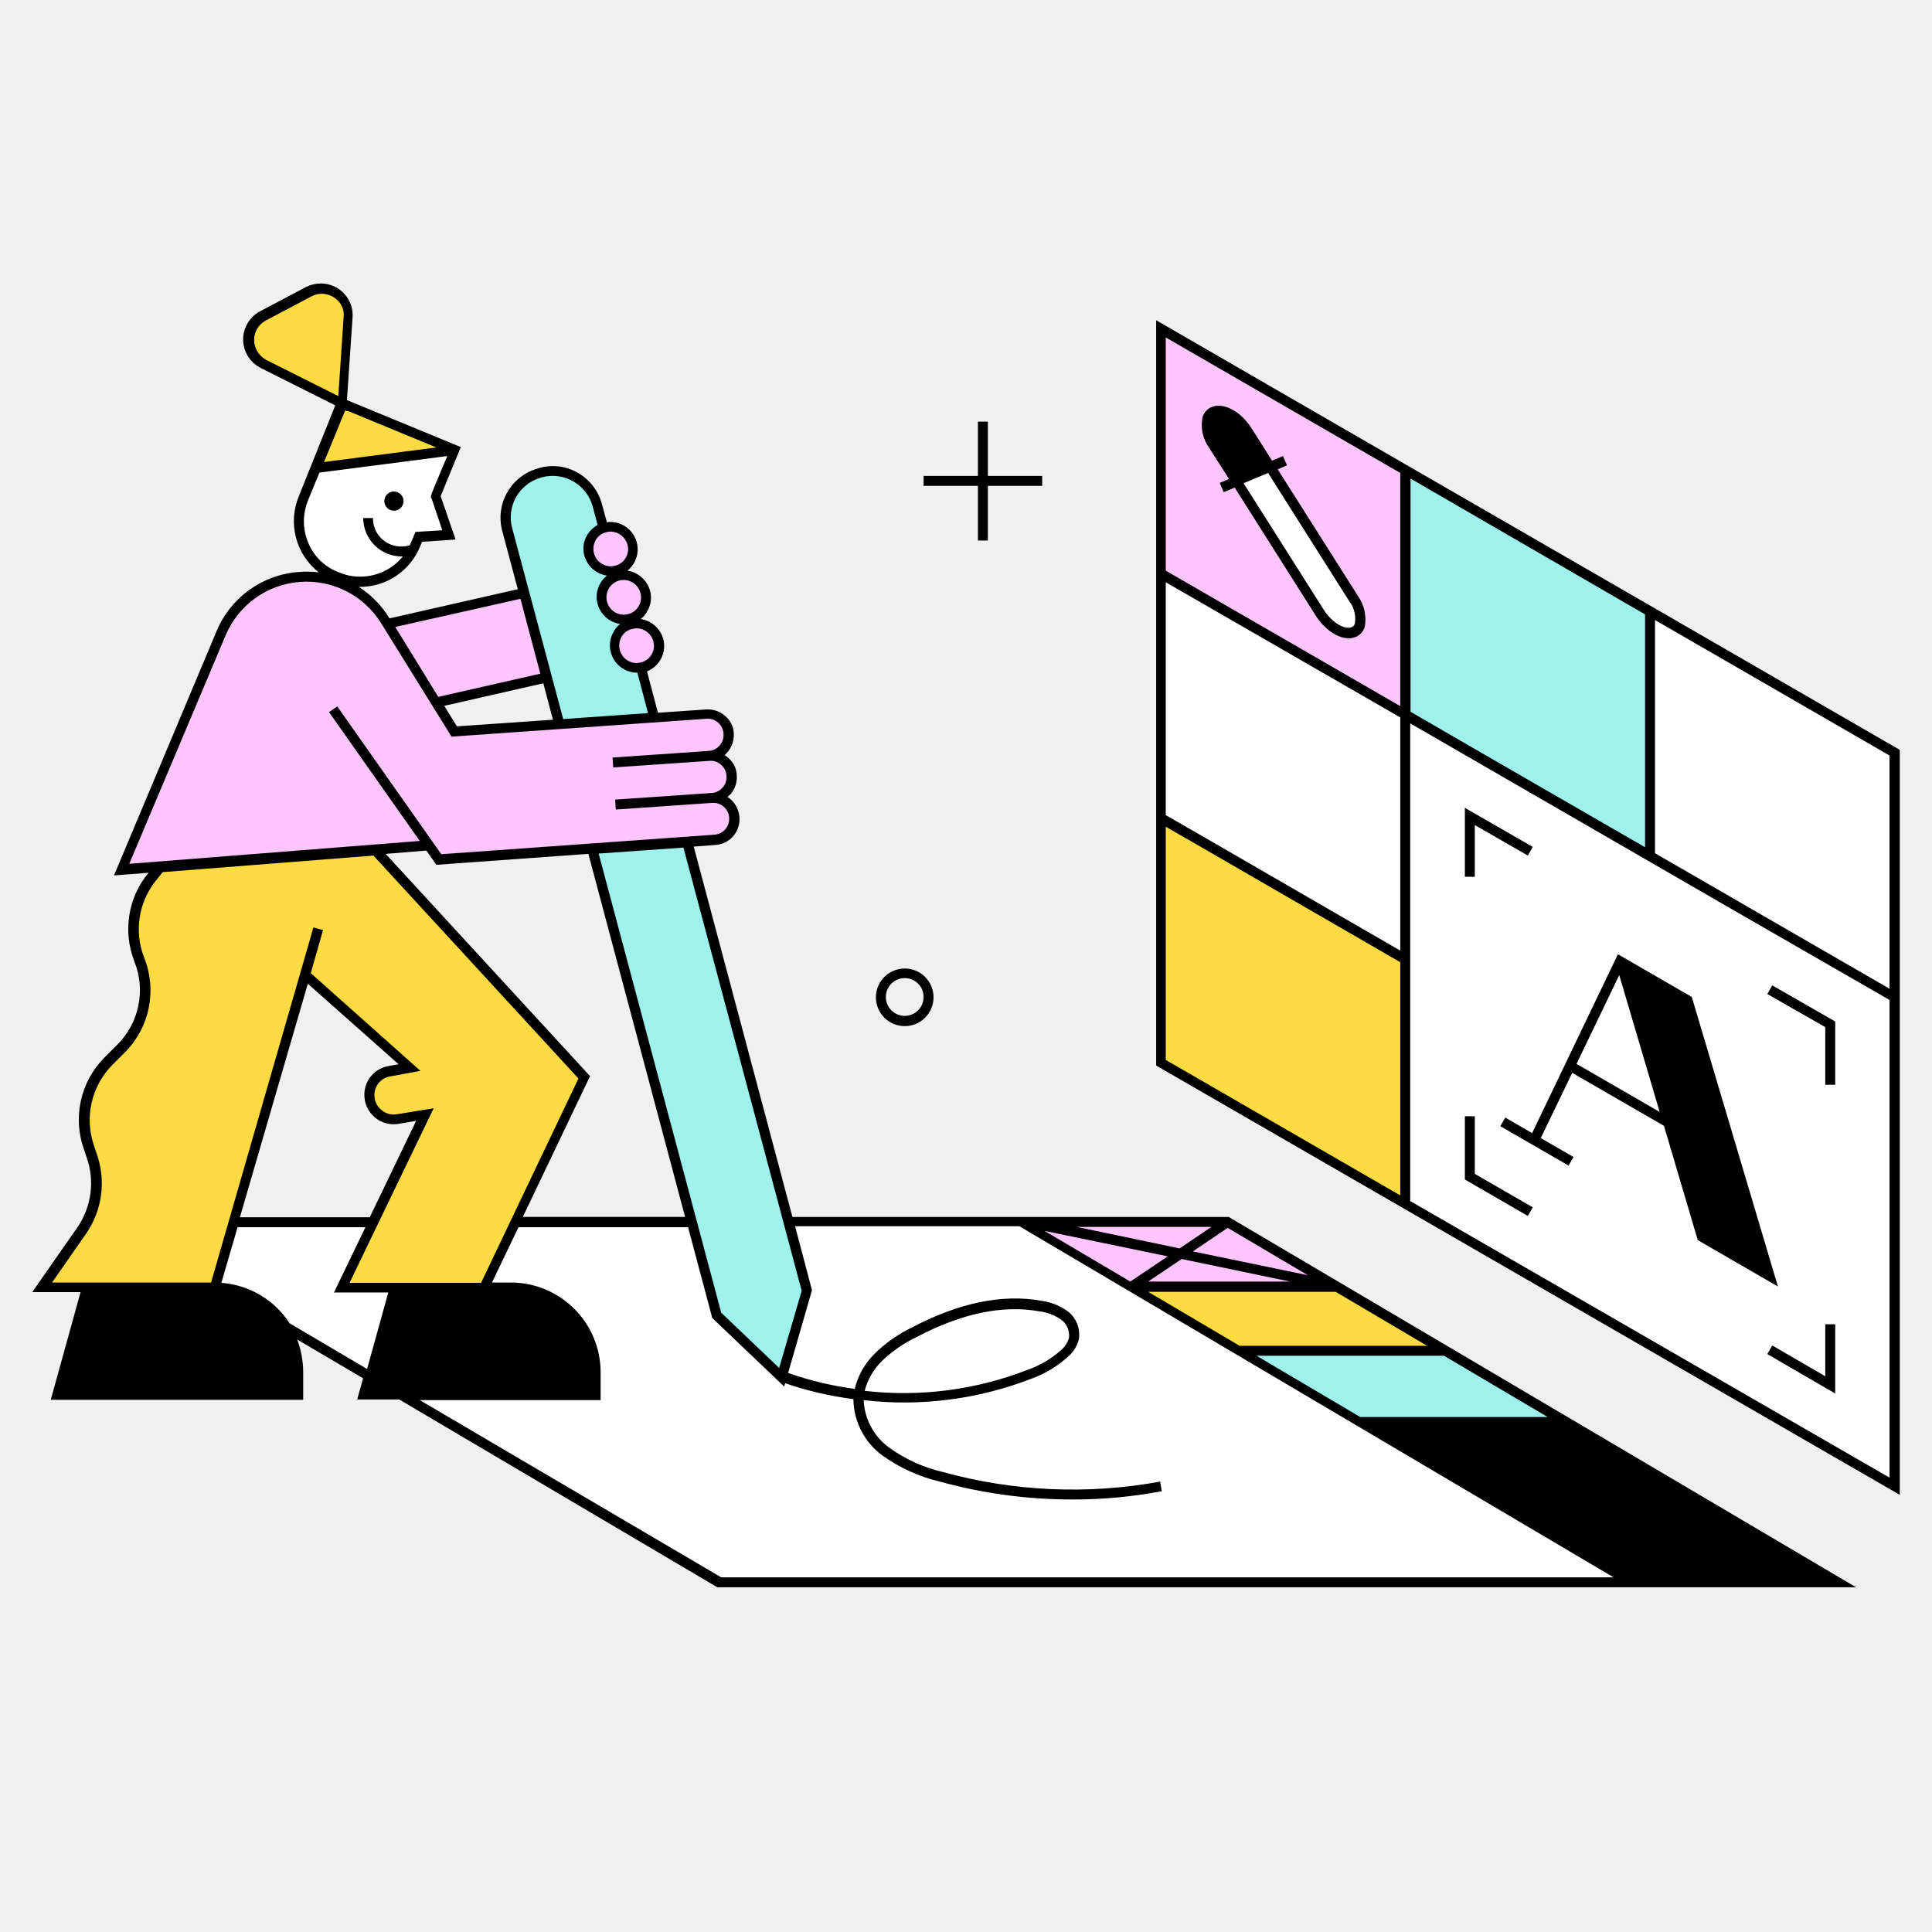
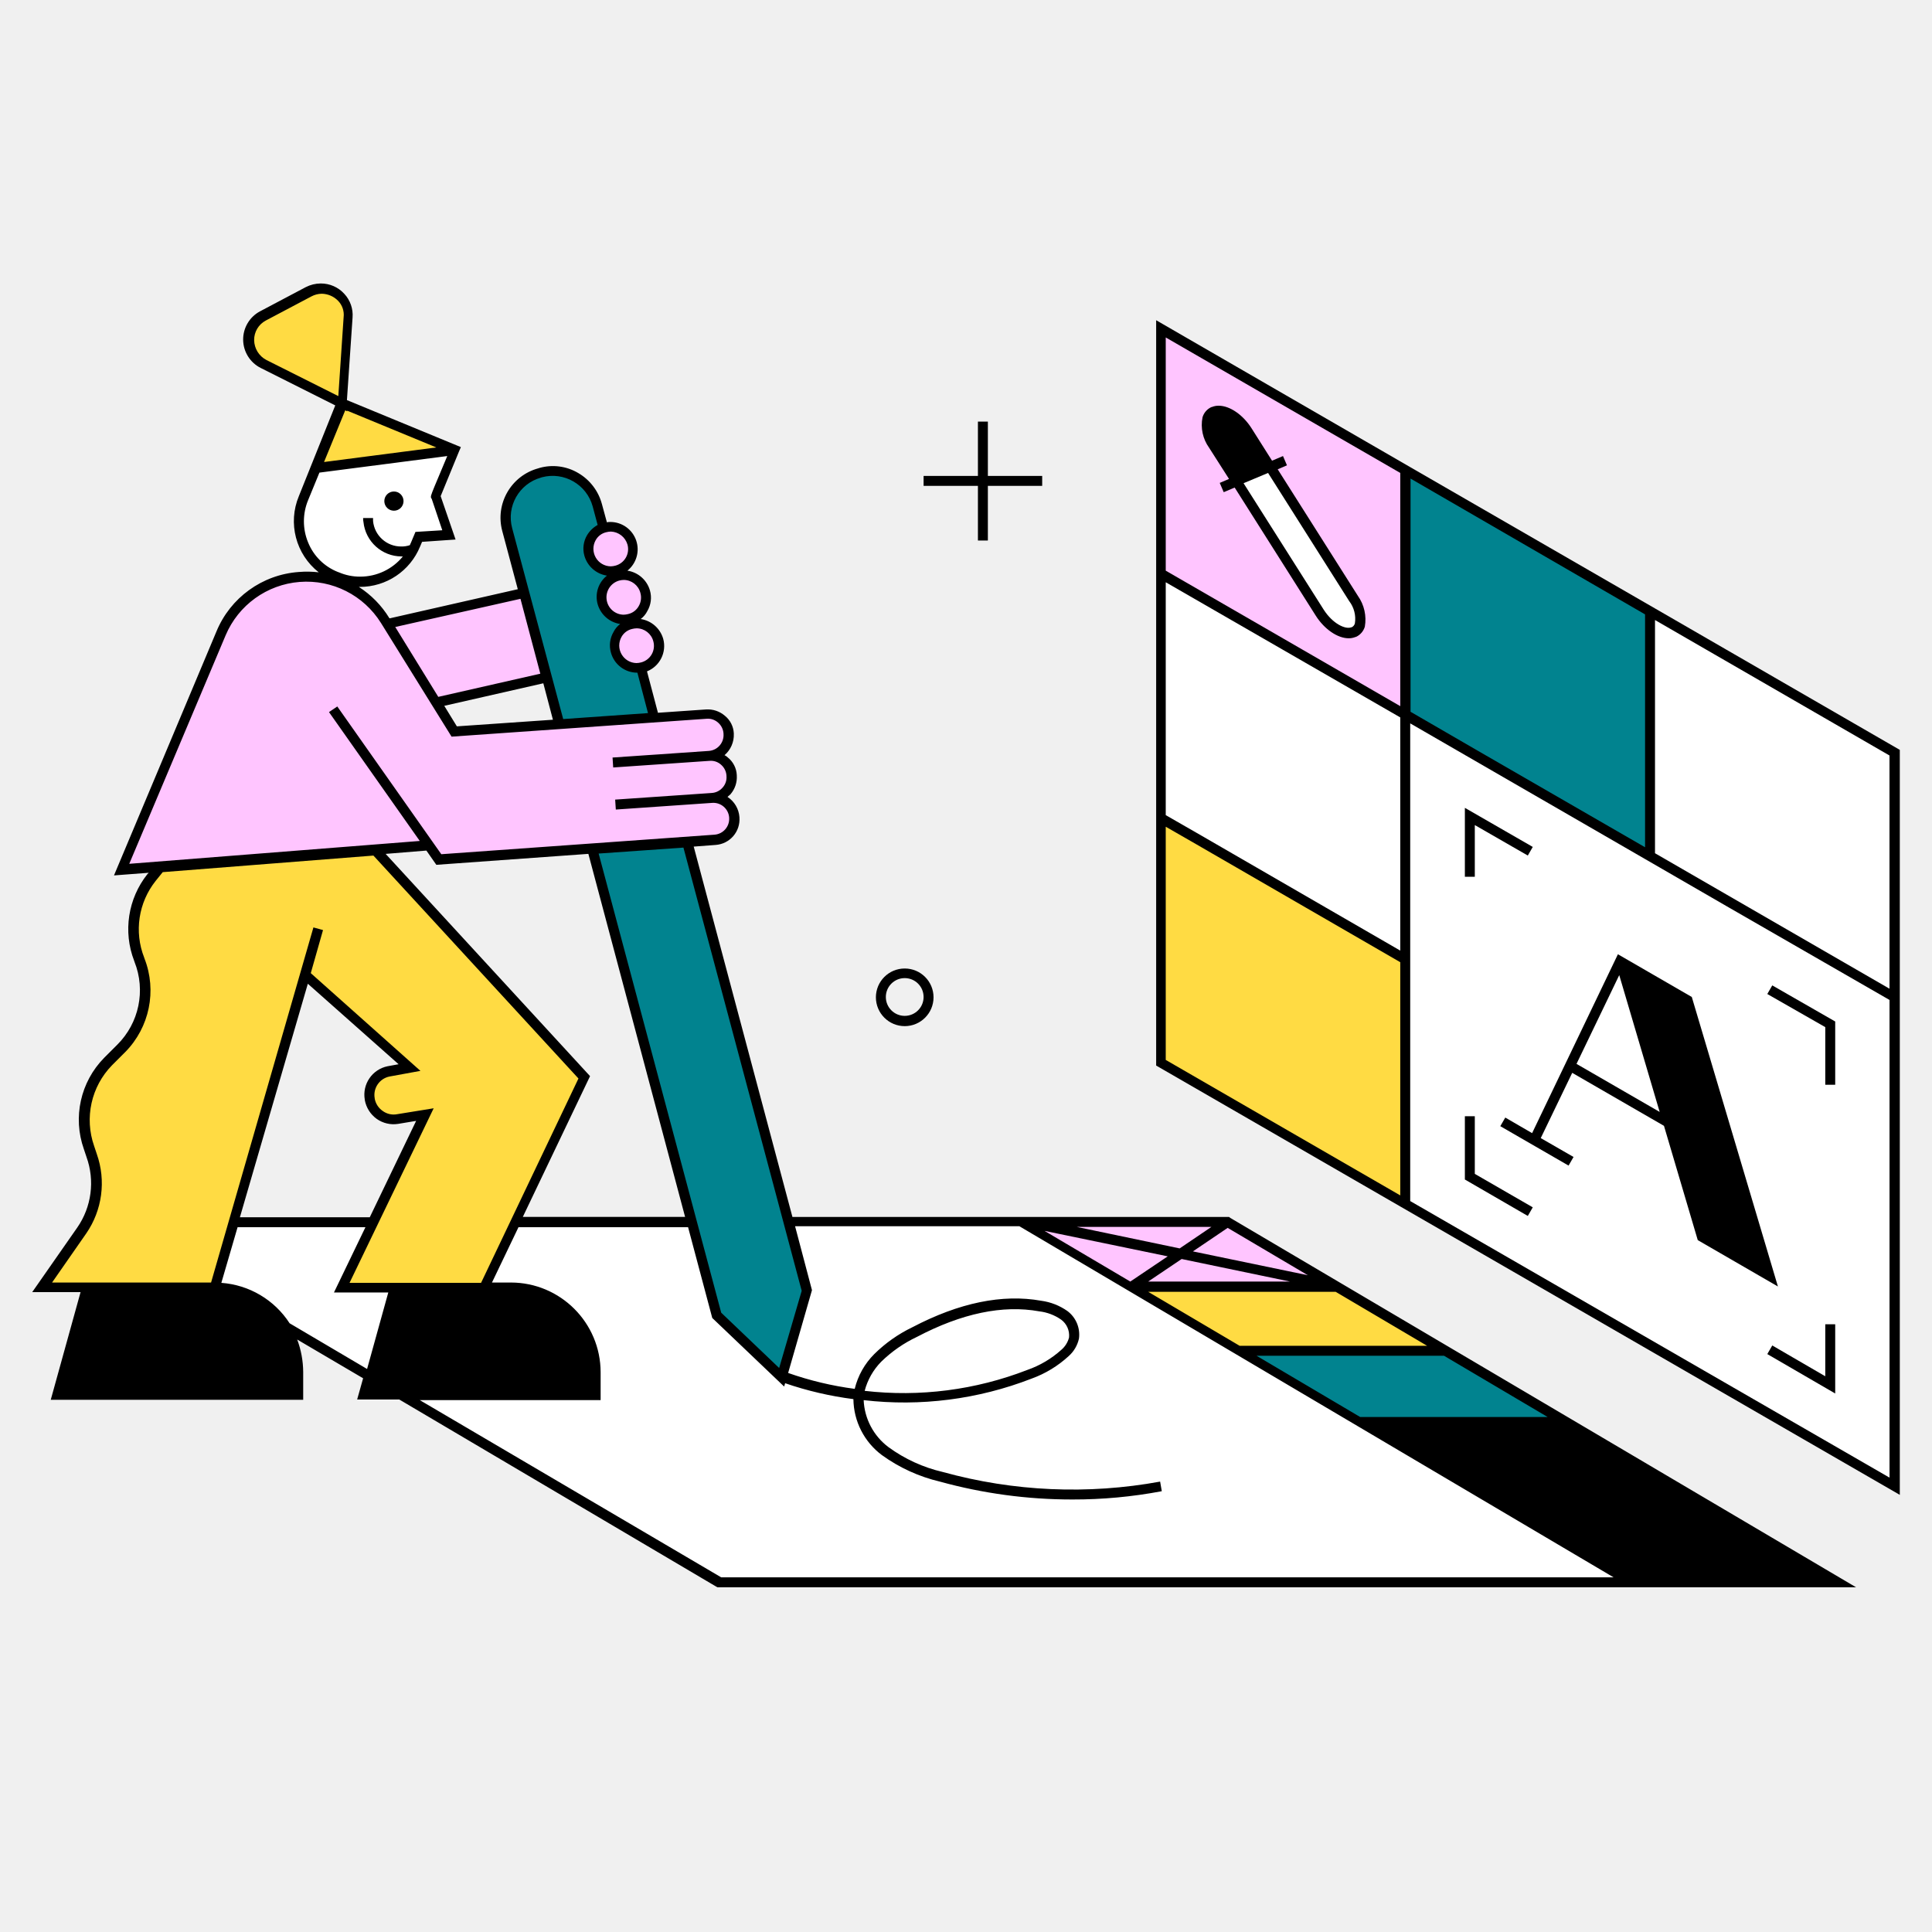
<svg xmlns="http://www.w3.org/2000/svg" viewBox="0 0 300 300">
  <defs>
-     <style>.a{fill:#fff;}.b{fill:#9ef2eb;}.c{fill:#ffdb43;}.d{fill:#ffc5ff;}</style>
+     <style>.a{fill:#fff;}.b{fill:rgb(1, 131, 143);;}.c{fill:#ffdb43;}.d{fill:#ffc5ff;}</style>
  </defs>
  <polygon class="a" points="218.256 110.987 294.177 154.863 294.177 230.783 218.256 186.959 218.256 110.987" />
  <polygon class="a" points="180.245 89.075 218.256 110.987 218.256 148.948 180.245 127.036 180.245 89.075" />
  <polygon class="a" points="256.217 94.939 294.177 116.851 294.177 154.863 256.217 132.899 256.217 94.939" />
  <polygon class="a" points="158.487 189.737 17.551 189.737 111.783 245.803 252.565 245.803 158.487 189.737" />
  <path class="b" d="M86.836,112.479,78.76,82.234a7.188,7.188,0,0,1,5.041-8.8l.154-.052a7.19,7.19,0,0,1,8.8,5.041l.977,3.652,31.582,118.3L121.4,213.809l-10.133-9.618Z" />
  <polygon points="211.775 221.268 243.152 220.805 285.536 245.803 252.565 245.803 211.775 221.268" />
  <polygon class="b" points="193.155 209.746 211.775 220.805 243.152 220.393 223.966 209.746 193.155 209.746" />
  <polygon class="c" points="175.718 199.767 192.95 209.746 223.966 209.437 206.992 199.407 175.718 199.767" />
  <polygon class="d" points="158.487 189.737 175.718 199.767 206.992 199.407 190.635 189.737 158.487 189.737" />
  <path class="d" d="M66.621,131.305,18.939,135.06,34.37,98.334a14.414,14.414,0,0,1,25.513-2.006l10.7,17.231,39.143-2.726a3.229,3.229,0,0,1,3.446,2.983v.052a3.228,3.228,0,0,1-2.983,3.446,3.229,3.229,0,0,1,3.446,2.983v.052a3.228,3.228,0,0,1-2.983,3.446,3.229,3.229,0,0,1,3.446,2.984v.051a3.228,3.228,0,0,1-2.983,3.446l-42.847,3.035Z" />
  <path class="c" d="M70.53,69.838,49.081,72.719,52.939,63l-.463-.669-11.47-5.812s-3.035-1.955-2.212-4.526,2.417-3.035,2.417-3.035l6.481-3.5a4.646,4.646,0,0,1,4.115-.206l.618.309c1.8,1.183,2.057,2.829,1.8,3.395S53.4,61.917,53.4,61.917l.309.72Z" />
  <path class="c" d="M58.494,131.871,90.745,167l-15.02,32.919H53.093l13.22-26.644-4.27.463a4.034,4.034,0,0,1-2.469-.463c-.977-.514-2.263-1.491-2.057-2.623a10.819,10.819,0,0,0,0-1.286c.206-1.44,1.7-2.52,3.086-2.88l3.292-.926-16.46-13.734L33.444,199.921H6.7l5.556-8.024s3.086-5.5,2.88-8.024a42.844,42.844,0,0,0-1.492-6.738s-1.234-4.269.206-7.355a24.768,24.768,0,0,1,3.035-4.99s5.3-5.658,5.709-9.773c.36-4.115-1.646-9.31-1.646-9.31s-.36-4.372.978-6.738a41.645,41.645,0,0,1,2.932-4.424Z" />
  <path d="M9.063,216.638l4.475-16.151,21.6-.463s7.355.463,9.31,6.018a36.662,36.662,0,0,1,2.057,10.236Z" />
  <path d="M56.642,216.638l4.578-16.614,19.238-.1s6.429.823,9.361,5.2,2.675,7.406,2.675,7.406v4.115Z" />
  <polygon class="c" points="218.256 148.948 180.245 127.036 180.245 164.996 218.256 186.959 218.256 148.948" />
  <polygon class="d" points="218.256 72.976 180.245 51.064 180.245 89.024 218.256 110.936 218.256 72.976" />
  <polygon class="b" points="256.577 95.248 218.617 73.284 218.617 111.296 256.577 133.208 256.577 95.248" />
  <path class="a" d="M197.27,72.1l13.271,20.935s1.9,2.983.36,4.578-3.5.463-4.372-.206a29.411,29.411,0,0,1-3.086-3.96L191.972,74.673Z" />
  <path d="M188.269,63.871s-1.492,1.286-.36,4.012a41.611,41.611,0,0,0,4.269,6.842l4.784-2.058L193,65.62s-1.8-2.726-4.629-1.9" />
  <polygon points="251.587 149.256 264.241 192.052 274.734 198.121 262.08 155.326 251.587 149.256" />
  <path class="a" d="M49.081,72.667l21.449-2.88-2.777,7.2,2.057,6.069-4.681.309s-3.549,9.516-12.7,6.224S47.59,76.268,47.59,76.268Z" />
  <circle class="d" cx="94.808" cy="85.269" r="3.446" />
  <circle class="d" cx="96.866" cy="92.779" r="3.446" />
  <circle class="d" cx="98.872" cy="100.289" r="3.343" />
  <polygon class="d" points="81.435 92.059 84.881 105.227 67.753 109.136 60.243 97.048 81.435 92.059" />
  <circle cx="61.169" cy="77.811" r="1.492" />
  <path d="M190.841,188.965H123.047l-15.328-57.506,3.4-.257a3.982,3.982,0,0,0,3.7-4.269v-.052a4.1,4.1,0,0,0-1.851-3.137c.154-.155.308-.257.463-.412a4.068,4.068,0,0,0,.977-2.932v-.051a3.734,3.734,0,0,0-1.389-2.726,1.84,1.84,0,0,0-.514-.36,4.152,4.152,0,0,0,1.44-3.344v-.051a3.734,3.734,0,0,0-1.389-2.726,4.071,4.071,0,0,0-2.932-.978l-7.458.515-1.7-6.43a4.246,4.246,0,0,0,2.521-5.041,4.318,4.318,0,0,0-3.5-3.086,3.473,3.473,0,0,0,1.029-1.234,4.077,4.077,0,0,0,.411-3.189,4.319,4.319,0,0,0-3.5-3.087,4.249,4.249,0,0,0-2.624-7.561,2.082,2.082,0,0,0-.565.052l-.772-2.829a7.959,7.959,0,0,0-3.7-4.835,7.7,7.7,0,0,0-6.018-.772l-.155.052a7.954,7.954,0,0,0-5.606,9.721l2.417,9.053L60.5,96.019l-.051-.051a15.185,15.185,0,0,0-4.732-4.835h.154a10.077,10.077,0,0,0,9.361-6.275l.309-.721,5.2-.36-2.315-6.738c.515-1.286,2.829-6.892,2.829-6.892l.309-.72-17.694-7.3.874-12.808a4.837,4.837,0,0,0-1.286-3.7A4.906,4.906,0,0,0,49.8,44.017a5.126,5.126,0,0,0-2.314.566l-7.1,3.755a4.953,4.953,0,0,0,.1,8.8l11.574,5.813L46.407,77.039A10.109,10.109,0,0,0,49.493,88.87a15.456,15.456,0,0,0-3.086-.052A14.98,14.98,0,0,0,33.6,98.077L17.7,135.934l5.4-.411-.206.205a13.716,13.716,0,0,0-2.058,13.477l.052.154a11.925,11.925,0,0,1-2.675,12.859l-2.057,2.058a13.692,13.692,0,0,0-3.138,14.145l.412,1.234A12.044,12.044,0,0,1,12,190.611L5,200.642h7.51L7.88,217.358h39.2v-4.32A14.625,14.625,0,0,0,46.149,208l10.236,6.018-.926,3.292h6.533l49.225,29.062.2.1H288.21L191.046,189.12ZM39.463,52.813a3.4,3.4,0,0,1,1.8-3.035l7.1-3.755a3.5,3.5,0,0,1,1.6-.412,3.634,3.634,0,0,1,2.52,1.081,3.115,3.115,0,0,1,.874,2.571l-.823,12.242L41.366,55.9A3.542,3.542,0,0,1,39.463,52.813ZM53.916,63.871v-.1l13.837,5.709L50.316,71.741l3.292-8.024ZM47.847,84.24a8.585,8.585,0,0,1,0-6.584L49.6,73.387,69.45,70.815,67.444,75.6c-.514,1.286-.669,1.595-.411,1.852l1.646,4.886-4.167.257-.668,1.595c-.052.154-.155.309-.206.463a3.848,3.848,0,0,1-1.338.206A4.367,4.367,0,0,1,57.928,80.9v-.463H56.385a2.472,2.472,0,0,0,.052.617,5.962,5.962,0,0,0,5.915,5.35h.206a8.553,8.553,0,0,1-6.636,3.137,8.2,8.2,0,0,1-3.292-.668l-.154-.052A8.259,8.259,0,0,1,47.847,84.24ZM195.11,210.517h29.113l16.1,9.516H211.21Zm-2.623-1.543-14.2-8.384H207.4l14.2,8.384Zm-11.162-13.888L175.513,199l-13.323-7.87Zm-14.145-4.577h20.935l-4.938,3.343Zm16.305,4.989,16.82,3.5H178.29Zm1.749-1.183,5.4-3.652,12.448,7.355Zm-60.747,6.121-3.5,11.985-9-8.59L92.957,132.539l13.167-.925ZM67.753,134.288l23.609-1.7,15.02,56.374h-25.2l10.441-21.86L59.883,132.591l6.327-.515Zm33.691-34.72a2.65,2.65,0,0,1-1.9,3.292,3.01,3.01,0,0,1-.721.1A2.723,2.723,0,0,1,96.506,98.9a2.52,2.52,0,0,1,1.646-1.235,3.06,3.06,0,0,1,.72-.1A2.688,2.688,0,0,1,101.444,99.568Zm-2.006-7.509a2.633,2.633,0,0,1-.257,2.057,2.522,2.522,0,0,1-1.646,1.235,3.061,3.061,0,0,1-.721.1,2.7,2.7,0,0,1-.668-5.3,3.009,3.009,0,0,1,.72-.1A2.688,2.688,0,0,1,99.438,92.059Zm-2.006-7.51a2.651,2.651,0,0,1-1.9,3.292,3.061,3.061,0,0,1-.721.1,2.724,2.724,0,0,1-2.314-4.064,2.516,2.516,0,0,1,1.646-1.234,3.009,3.009,0,0,1,.72-.1A2.8,2.8,0,0,1,97.432,84.549ZM84.007,74.159l.154-.052a6.454,6.454,0,0,1,7.87,4.527l.771,2.88a4.452,4.452,0,0,0-1.646,1.595,4.081,4.081,0,0,0-.411,3.189,4.318,4.318,0,0,0,3.5,3.086A4.208,4.208,0,0,0,92.8,93.808a4.318,4.318,0,0,0,3.5,3.086,3.494,3.494,0,0,0-1.029,1.234,4.082,4.082,0,0,0-.411,3.189,4.229,4.229,0,0,0,4.063,3.138h.052l1.646,6.275-13.168.926L79.532,82.029A6.423,6.423,0,0,1,84.007,74.159Zm1.851,37.6-14.916,1.029L68.987,109.6l15.38-3.5Zm-5.04-18.774L83.9,104.609l-15.843,3.6L61.375,97.357ZM35.039,98.643a13.631,13.631,0,0,1,24.124-1.9l10.956,17.643,39.606-2.777a2.346,2.346,0,0,1,1.8.617,2.434,2.434,0,0,1,.823,1.7v.052a2.465,2.465,0,0,1-2.263,2.623l-14.968,1.029.1,1.543,14.968-1.029a2.35,2.35,0,0,1,1.8.617,2.434,2.434,0,0,1,.823,1.7v.051a2.35,2.35,0,0,1-.617,1.8,2.437,2.437,0,0,1-1.7.822l-14.968,1.029.1,1.543L110.6,124.67a2.464,2.464,0,0,1,2.623,2.263v.051a2.465,2.465,0,0,1-2.263,2.624l-42.436,3.034L52.373,109.7l-1.286.874,14.094,20.009-45.11,3.549ZM13.384,191.537a13.693,13.693,0,0,0,1.646-12.345l-.411-1.234A12.176,12.176,0,0,1,17.4,165.407l2.058-2.057a13.629,13.629,0,0,0,2.983-14.5l-.051-.154a12.044,12.044,0,0,1,1.8-11.934l1.08-1.337,32.714-2.572,31.839,34.617L74.7,199.2H54.276l13.065-27.107-5.709.926a2.87,2.87,0,0,1-2.212-.514,2.972,2.972,0,0,1-1.234-1.9v-.052a2.919,2.919,0,0,1,2.314-3.395l4.784-.874L48.258,151.108l1.9-6.687-1.491-.411L32.776,199.15H8.086ZM47.8,152.754l14.094,12.5-1.7.309a4.509,4.509,0,0,0-3.55,5.195v.051a4.627,4.627,0,0,0,1.852,2.932,4.54,4.54,0,0,0,3.344.772l2.777-.463-7.2,14.968H37.251Zm-2.057,63.113H10.092l4.218-15.174H33.342a12.4,12.4,0,0,1,12.4,12.4v2.778Zm-.772-10.39a13.807,13.807,0,0,0-10.6-6.276l2.521-8.641H56.745l-4.886,10.133h8.435L57,212.575Zm16.872-4.784H79.275a12.4,12.4,0,0,1,12.4,12.4v2.778h-34.1Zm3.343,16.717H93.265v-4.321A13.95,13.95,0,0,0,79.326,199.15H76.394l4.115-8.59h26.336l3.754,14.094L121.761,215.3l.155-.514a53.72,53.72,0,0,0,10.6,2.469,11,11,0,0,0,4.423,8.692,25.3,25.3,0,0,0,9,4.115,77.2,77.2,0,0,0,20.575,2.778,73.87,73.87,0,0,0,13.888-1.286l-.257-1.492a75.543,75.543,0,0,1-33.743-1.491,23.163,23.163,0,0,1-8.435-3.858,9.641,9.641,0,0,1-3.858-7.3,54.586,54.586,0,0,0,26.078-3.343,17.009,17.009,0,0,0,5.761-3.5,5.074,5.074,0,0,0,1.595-2.726,4.58,4.58,0,0,0-1.8-4.27,9.189,9.189,0,0,0-4.064-1.594c-6.018-1.08-12.756.309-20.009,4.115a21.92,21.92,0,0,0-5.915,4.166,11.454,11.454,0,0,0-3.035,5.4,51.3,51.3,0,0,1-10.338-2.469l3.7-12.859-2.623-9.927h34.822l92.278,54.523H111.988Zm69.079-1.44a10.119,10.119,0,0,1,2.572-4.527,20.421,20.421,0,0,1,5.555-3.857c6.944-3.652,13.322-4.99,18.98-3.961a7.44,7.44,0,0,1,3.4,1.286A3.049,3.049,0,0,1,166,207.688a3.736,3.736,0,0,1-1.183,1.9,15.554,15.554,0,0,1-5.3,3.137A53,53,0,0,1,134.26,215.97Zm119.333,29.061-39.76-23.455h29.113l39.761,23.507H253.593Z" />
  <polygon points="229.007 128.116 237.237 132.848 238.008 131.511 227.464 125.441 227.464 136.14 229.007 136.14 229.007 128.116" />
  <polygon points="229.007 173.329 227.464 173.329 227.464 183.153 237.237 188.811 238.008 187.474 229.007 182.279 229.007 173.329" />
  <path d="M237.905,175.952l-4.166-2.418-.772,1.338,10.6,6.121.772-1.338-5.092-2.932,4.886-10.133,14.248,8.23,5.247,17.746,12.447,7.2L262.7,154.811l-11.471-6.635Zm23.507-20.112,12.036,40.635-8.538-4.938L252.873,150.9Zm-3.7,16.82L244.8,165.2l6.635-13.785Z" />
  <polygon points="283.427 213.706 275.197 208.923 274.425 210.26 284.97 216.381 284.97 205.631 283.427 205.631 283.427 213.706" />
  <polygon points="283.427 168.442 284.97 168.442 284.97 158.618 275.197 153.011 274.425 154.349 283.427 159.492 283.427 168.442" />
  <path d="M256.988,94.476h0l-37.96-21.912h0l-39.5-22.838V165.459l37.96,21.912h0L295,232.121V116.44Zm-1.543.926v36.16l-26.027-15.019-10.39-6.019V74.313Zm-74.429-6.79V52.4l36.417,21.038V109.65L199.276,99.157Zm0,37.961V90.413l18.209,10.493L217.433,111.4V147.61l-30.862-17.848Zm0,38.011V128.373l4.835,2.778,31.582,18.26v36.211Zm112.389-9.31v74.172L218.977,186.5V112.325l36.417,21.037h0l13.168,7.613Zm-36.417-22.786V96.277L293.4,117.314v36.212Z" />
  <path d="M210.85,92.522,198.4,72.873l1.44-.617-.617-1.441-1.7.721L194.338,66.5C193,64.386,190.944,63,189.246,63a2.674,2.674,0,0,0-1.08.206h-.051a2.537,2.537,0,0,0-1.389,1.594,6.067,6.067,0,0,0,1.028,4.732l3.087,4.836-1.441.617.618,1.44,1.7-.72,12.6,19.906c1.337,2.109,3.395,3.5,5.092,3.5a2.691,2.691,0,0,0,1.08-.206h.052a2.539,2.539,0,0,0,1.389-1.595A6.38,6.38,0,0,0,210.85,92.522ZM189.04,68.655a4.79,4.79,0,0,1-.874-3.446.9.9,0,0,1,.514-.617h.052a1.48,1.48,0,0,1,.463-.1c1.028,0,2.623.977,3.806,2.777l3.086,4.835L192.281,73.7Zm21.347,28.136a.9.9,0,0,1-.515.617h-.051c-.926.36-2.881-.566-4.269-2.726L193.1,75.033l3.806-1.594,12.6,19.906A4.508,4.508,0,0,1,210.387,96.791Z" />
  <polygon points="151.852 83.932 153.395 83.932 153.395 75.445 161.83 75.445 161.83 73.902 153.395 73.902 153.395 65.466 151.852 65.466 151.852 73.902 143.416 73.902 143.416 75.445 151.852 75.445 151.852 83.932" />
  <path d="M140.484,159.338a4.475,4.475,0,1,0-4.475-4.475A4.478,4.478,0,0,0,140.484,159.338Zm0-7.458a2.93,2.93,0,0,1,2.932,2.931,2.932,2.932,0,1,1-2.932-2.931Z" />
</svg>
